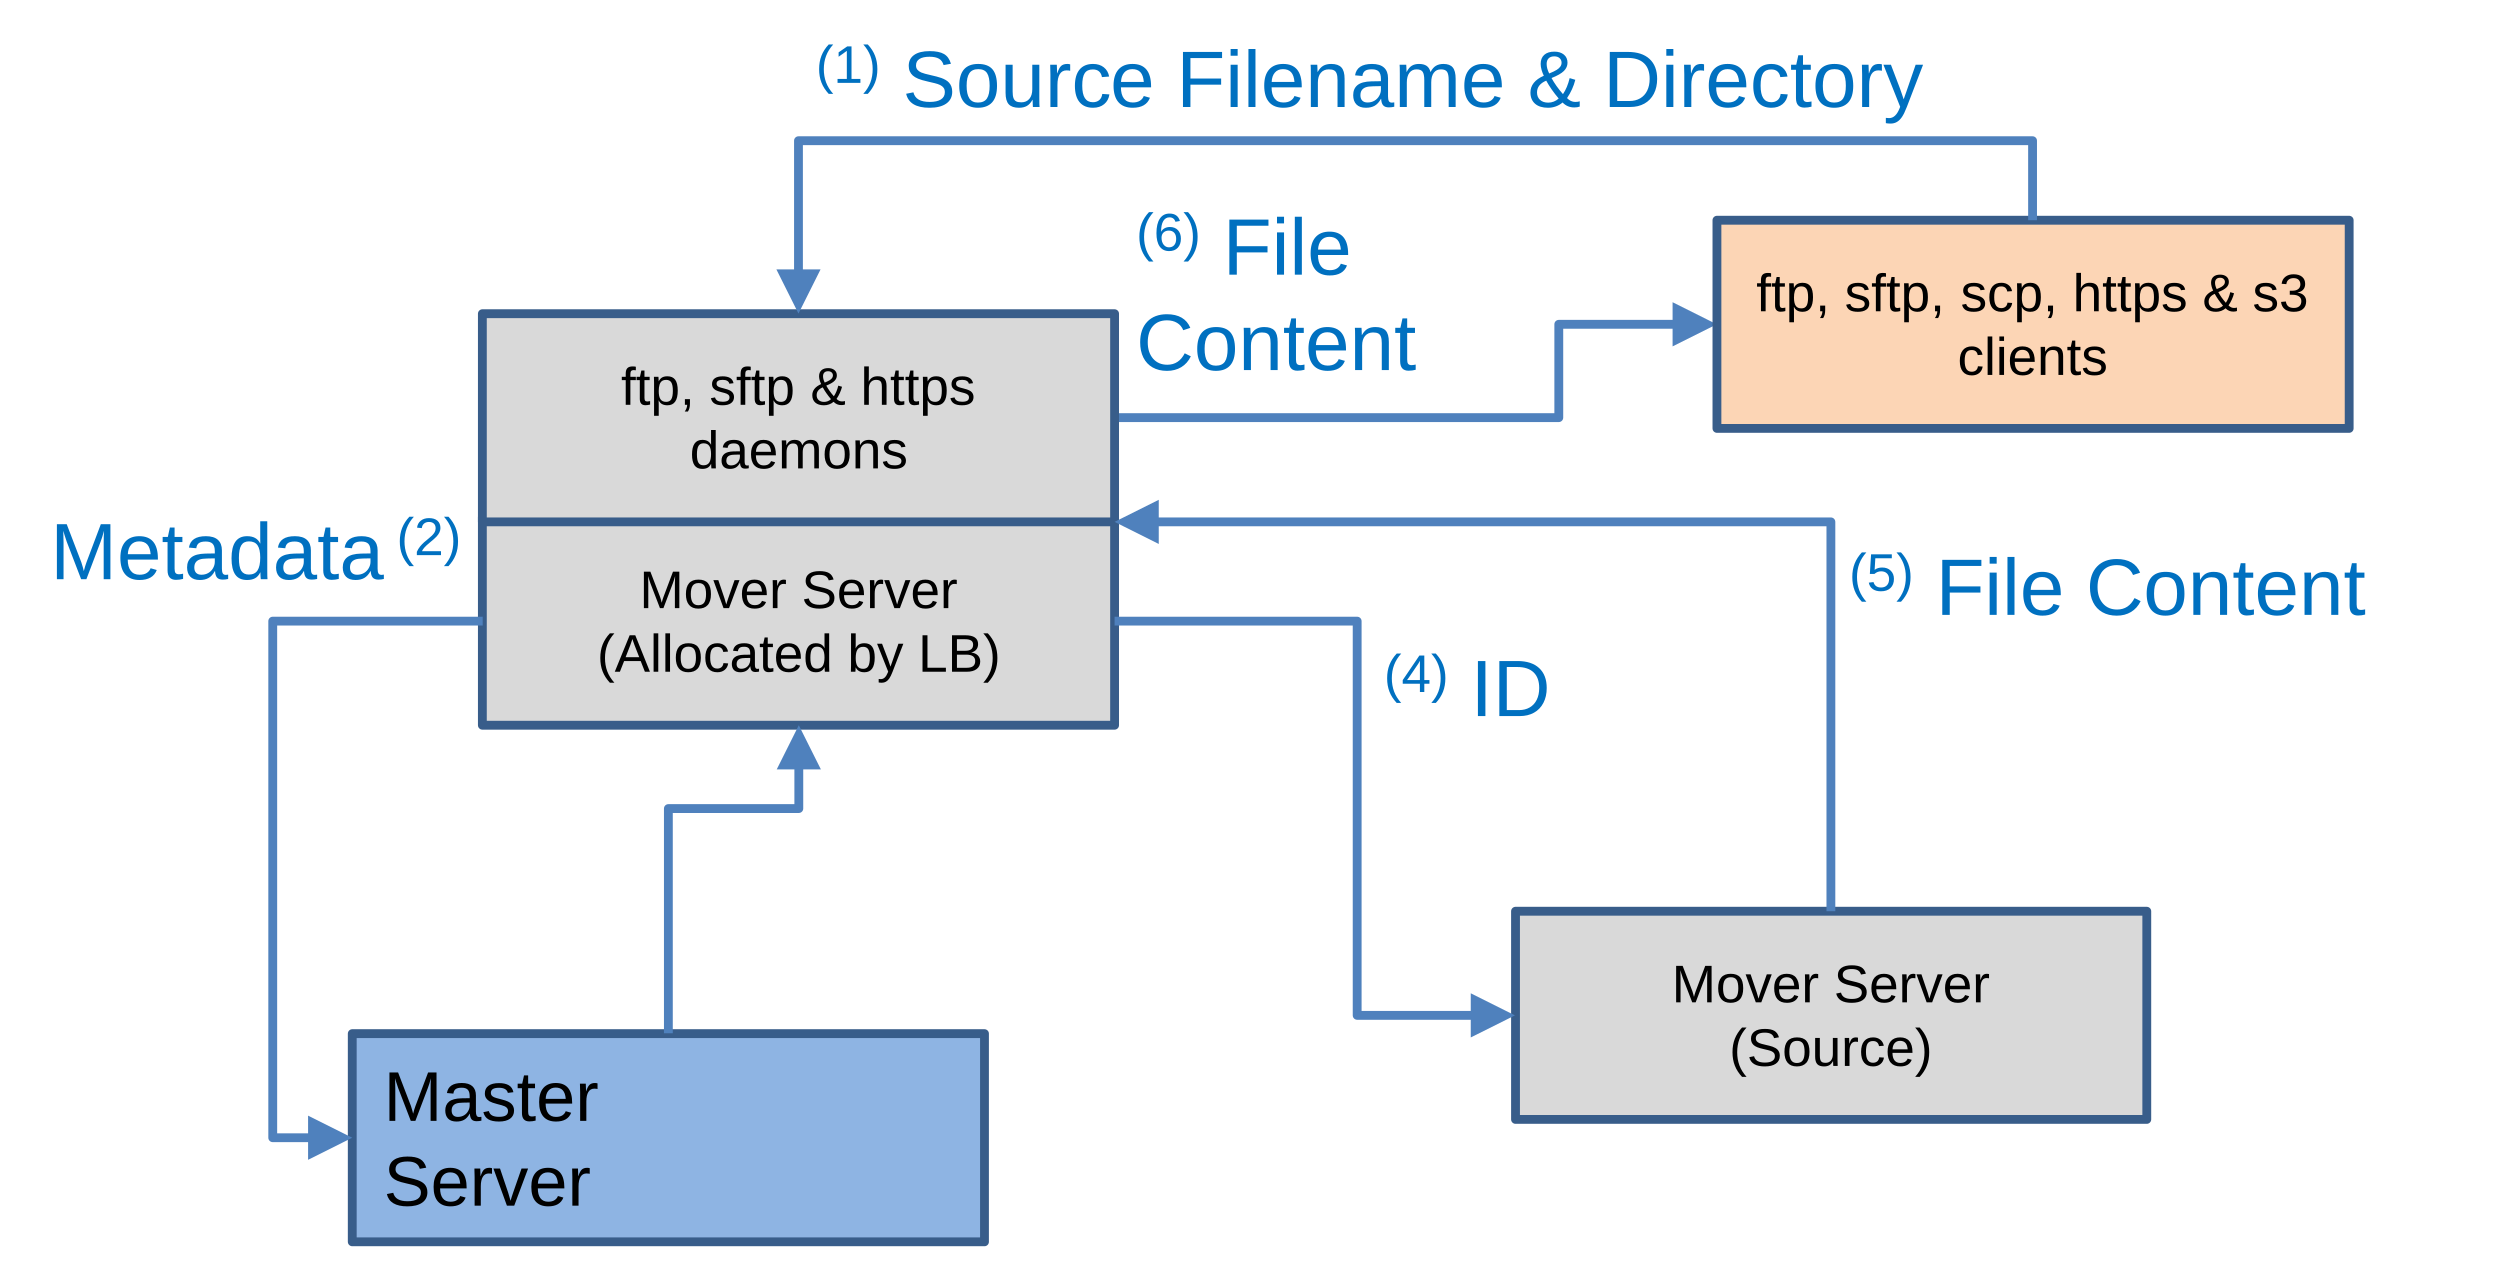
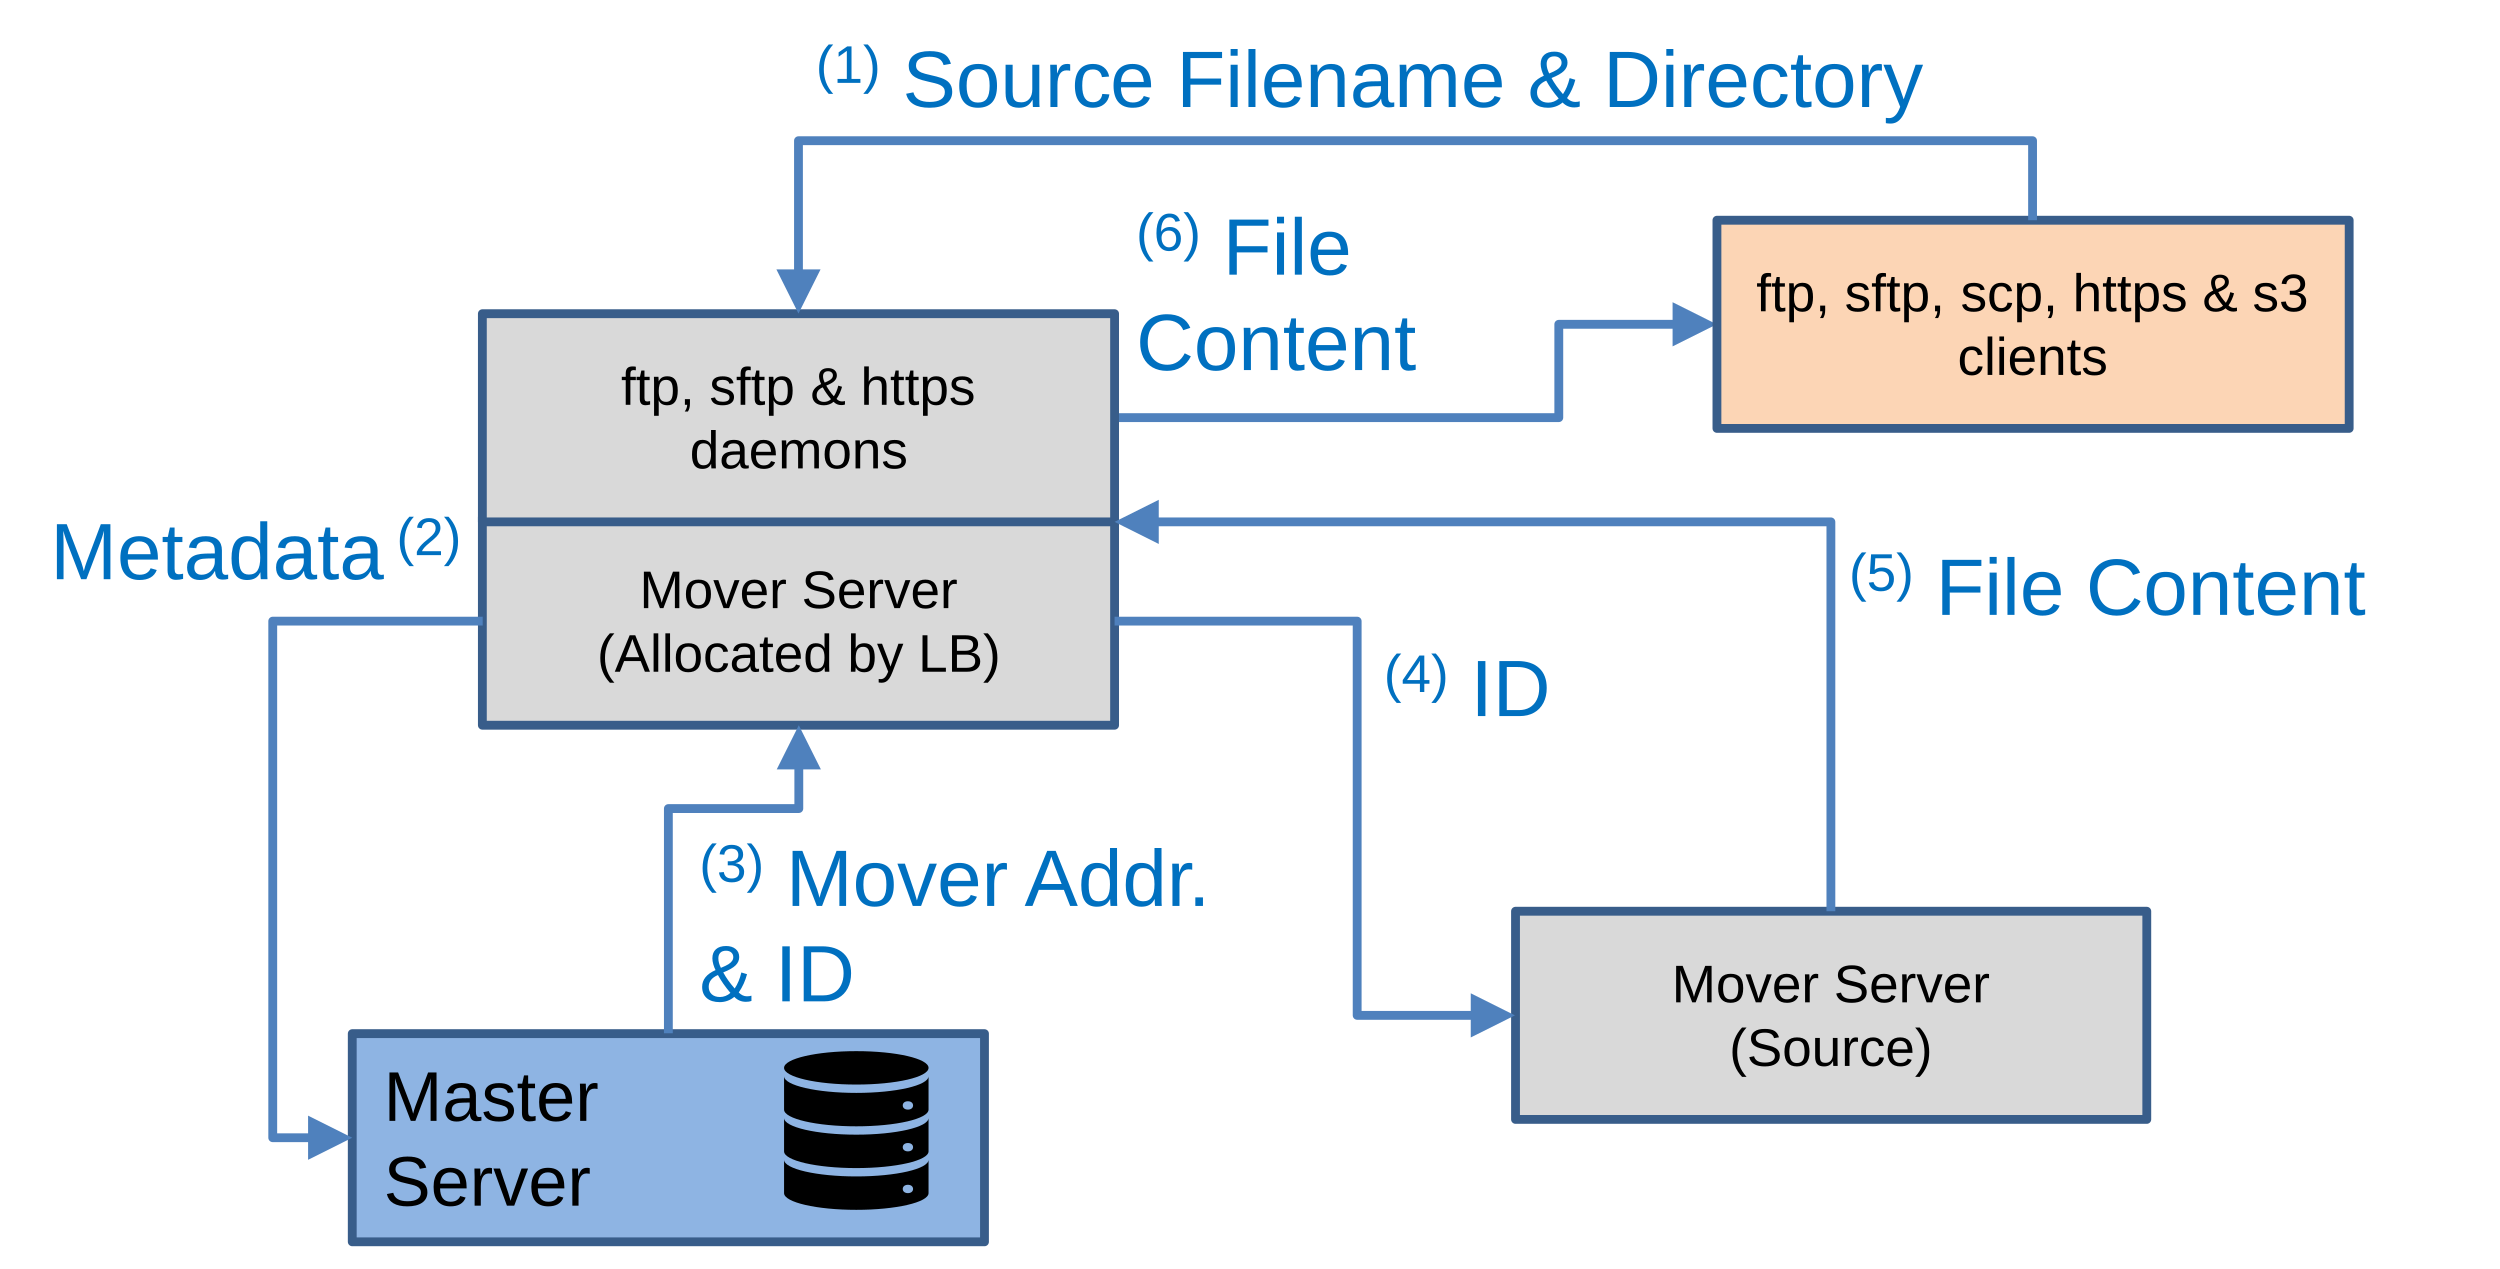
<svg xmlns="http://www.w3.org/2000/svg" width="2594" height="1316" xml:space="preserve" overflow="hidden">
  <g transform="translate(-696 -595)">
    <g>
+       <text fill="#0070C0" fill-opacity="1" font-family="Arial,Arial_MSFontService,sans-serif" font-style="normal" font-variant="normal" font-weight="400" font-stretch="normal" font-size="55" text-anchor="start" direction="ltr" writing-mode="lr-tb" unicode-bidi="normal" text-decoration="none" transform="matrix(1 0 0 1 1421.63 1510)">(3)</text>
+       <text fill="#0070C0" fill-opacity="1" font-family="Arial,Arial_MSFontService,sans-serif" font-style="normal" font-variant="normal" font-weight="400" font-stretch="normal" font-size="83" text-anchor="start" direction="ltr" writing-mode="lr-tb" unicode-bidi="normal" text-decoration="none" transform="matrix(1 0 0 1 1511.57 1535)">Mover </text>
+       <text fill="#0070C0" fill-opacity="1" font-family="Arial,Arial_MSFontService,sans-serif" font-style="normal" font-variant="normal" font-weight="400" font-stretch="normal" font-size="83" text-anchor="start" direction="ltr" writing-mode="lr-tb" unicode-bidi="normal" text-decoration="none" transform="matrix(1 0 0 1 1759.1 1535)">Addr</text>
+       <text fill="#0070C0" fill-opacity="1" font-family="Arial,Arial_MSFontService,sans-serif" font-style="normal" font-variant="normal" font-weight="400" font-stretch="normal" font-size="83" text-anchor="start" direction="ltr" writing-mode="lr-tb" unicode-bidi="normal" text-decoration="none" transform="matrix(1 0 0 1 1928.7 1535)">. </text>
+       <text fill="#0070C0" fill-opacity="1" font-family="Arial,Arial_MSFontService,sans-serif" font-style="normal" font-variant="normal" font-weight="400" font-stretch="normal" font-size="83" text-anchor="start" direction="ltr" writing-mode="lr-tb" unicode-bidi="normal" text-decoration="none" transform="matrix(1 0 0 1 1421.63 1634)">&amp; ID</text>
      <rect x="1196.5" y="1131.5" width="656" height="216" stroke="#385D8A" stroke-width="9.167" stroke-linecap="butt" stroke-linejoin="round" stroke-miterlimit="10" stroke-opacity="1" fill="#D9D9D9" fill-opacity="1" />
      <text fill="#000000" fill-opacity="1" font-family="Arial,Arial_MSFontService,sans-serif" font-style="normal" font-variant="normal" font-weight="400" font-stretch="normal" font-size="55" text-anchor="start" direction="ltr" writing-mode="lr-tb" unicode-bidi="normal" text-decoration="none" transform="matrix(1 0 0 1 1359.58 1226)">Mover Server</text>
      <text fill="#000000" fill-opacity="1" font-family="Arial,Arial_MSFontService,sans-serif" font-style="normal" font-variant="normal" font-weight="400" font-stretch="normal" font-size="55" text-anchor="start" direction="ltr" writing-mode="lr-tb" unicode-bidi="normal" text-decoration="none" transform="matrix(1 0 0 1 1315.47 1292)">(Allocated by LB)</text>
      <rect x="1061.5" y="1667.5" width="656" height="216" stroke="#385D8A" stroke-width="9.167" stroke-linecap="butt" stroke-linejoin="round" stroke-miterlimit="10" stroke-opacity="1" fill="#8EB4E3" fill-opacity="1" />
      <text fill="#000000" fill-opacity="1" font-family="Arial,Arial_MSFontService,sans-serif" font-style="normal" font-variant="normal" font-weight="400" font-stretch="normal" font-size="73" text-anchor="start" direction="ltr" writing-mode="lr-tb" unicode-bidi="normal" text-decoration="none" transform="matrix(1 0 0 1 1094.11 1758)">Master</text>
      <text fill="#000000" fill-opacity="1" font-family="Arial,Arial_MSFontService,sans-serif" font-style="normal" font-variant="normal" font-weight="400" font-stretch="normal" font-size="73" text-anchor="start" direction="ltr" writing-mode="lr-tb" unicode-bidi="normal" text-decoration="none" transform="matrix(1 0 0 1 1094.11 1846)">Server</text>
      <rect x="2268.5" y="1540.5" width="655" height="216" stroke="#385D8A" stroke-width="9.167" stroke-linecap="butt" stroke-linejoin="round" stroke-miterlimit="10" stroke-opacity="1" fill="#D9D9D9" fill-opacity="1" />
      <text fill="#000000" fill-opacity="1" font-family="Arial,Arial_MSFontService,sans-serif" font-style="normal" font-variant="normal" font-weight="400" font-stretch="normal" font-size="55" text-anchor="start" direction="ltr" writing-mode="lr-tb" unicode-bidi="normal" text-decoration="none" transform="matrix(1 0 0 1 2430.65 1635)">Mover Server</text>
      <text fill="#000000" fill-opacity="1" font-family="Arial,Arial_MSFontService,sans-serif" font-style="normal" font-variant="normal" font-weight="400" font-stretch="normal" font-size="55" text-anchor="start" direction="ltr" writing-mode="lr-tb" unicode-bidi="normal" text-decoration="none" transform="matrix(1 0 0 1 2490.24 1701)">(Source)</text>
      <path d="M0-4.583 217.844-4.583C220.375-4.583 222.427-2.531 222.427 0L222.427 536.004C222.427 538.535 220.375 540.587 217.844 540.587L176.594 540.587 176.594 531.421 217.844 531.421 213.26 536.004 213.26 0 217.844 4.583 0 4.583ZM181.177 558.921 135.344 536.004 181.177 513.087Z" fill="#4F81BD" fill-rule="nonzero" fill-opacity="1" transform="matrix(-1 1.22465e-16 1.22465e-16 1 1196.84 1239.5)" />
      <path d="M1384.92 1667.11 1384.92 1433.97C1384.92 1431.44 1386.97 1429.39 1389.5 1429.39L1524.84 1429.39 1520.26 1433.97 1520.26 1388.75 1529.43 1388.75 1529.43 1433.97C1529.43 1436.5 1527.37 1438.55 1524.84 1438.55L1389.5 1438.55 1394.08 1433.97 1394.08 1667.11ZM1501.93 1393.33 1524.84 1347.5 1547.76 1393.33Z" fill="#4F81BD" fill-rule="nonzero" fill-opacity="1" />
      <path d="M1852.5 1234.92 2104.2 1234.92C2106.73 1234.92 2108.78 1236.97 2108.78 1239.5L2108.78 1648.55 2104.2 1643.96 2226.65 1643.96 2226.65 1653.13 2104.2 1653.13C2101.67 1653.13 2099.61 1651.08 2099.61 1648.55L2099.61 1239.5 2104.2 1244.08 1852.5 1244.08ZM2222.06 1625.63 2267.9 1648.55 2222.06 1671.46Z" fill="#4F81BD" fill-rule="nonzero" fill-opacity="1" />
      <text fill="#0070C0" fill-opacity="1" font-family="Arial,Arial_MSFontService,sans-serif" font-style="normal" font-variant="normal" font-weight="400" font-stretch="normal" font-size="55" text-anchor="start" direction="ltr" writing-mode="lr-tb" unicode-bidi="normal" text-decoration="none" transform="matrix(1 0 0 1 2131.89 1313)">(4)</text>
      <text fill="#0070C0" fill-opacity="1" font-family="Arial,Arial_MSFontService,sans-serif" font-style="normal" font-variant="normal" font-weight="400" font-stretch="normal" font-size="83" text-anchor="start" direction="ltr" writing-mode="lr-tb" unicode-bidi="normal" text-decoration="none" transform="matrix(1 0 0 1 2221.84 1338)">ID</text>
      <path d="M0-4.583 460.903-4.583C463.434-4.583 465.486-2.531 465.486 0L465.486 96.852 460.903 92.269 583.559 92.269 583.559 101.436 460.903 101.436C458.372 101.436 456.32 99.384 456.32 96.852L456.32 0 460.903 4.583 0 4.583ZM578.976 73.936 624.809 96.852 578.976 119.769Z" fill="#4F81BD" fill-rule="nonzero" fill-opacity="1" transform="matrix(1 0 0 -1 1852.5 1028.35)" />
      <rect x="1196.5" y="920.5" width="656" height="216" stroke="#385D8A" stroke-width="9.167" stroke-linecap="butt" stroke-linejoin="round" stroke-miterlimit="10" stroke-opacity="1" fill="#D9D9D9" fill-opacity="1" />
      <text fill="#000000" fill-opacity="1" font-family="Arial,Arial_MSFontService,sans-serif" font-style="normal" font-variant="normal" font-weight="400" font-stretch="normal" font-size="55" text-anchor="start" direction="ltr" writing-mode="lr-tb" unicode-bidi="normal" text-decoration="none" transform="matrix(1 0 0 1 1340.39 1015)">ftp, sftp</text>
      <text fill="#000000" fill-opacity="1" font-family="Arial,Arial_MSFontService,sans-serif" font-style="normal" font-variant="normal" font-weight="400" font-stretch="normal" font-size="55" text-anchor="start" direction="ltr" writing-mode="lr-tb" unicode-bidi="normal" text-decoration="none" transform="matrix(1 0 0 1 1536.9 1015)">&amp; https </text>
      <text fill="#000000" fill-opacity="1" font-family="Arial,Arial_MSFontService,sans-serif" font-style="normal" font-variant="normal" font-weight="400" font-stretch="normal" font-size="55" text-anchor="start" direction="ltr" writing-mode="lr-tb" unicode-bidi="normal" text-decoration="none" transform="matrix(1 0 0 1 1411.73 1081)">daemons</text>
      <rect x="2477.5" y="823.5" width="656" height="216" stroke="#385D8A" stroke-width="9.167" stroke-linecap="butt" stroke-linejoin="round" stroke-miterlimit="10" stroke-opacity="1" fill="#FCD5B5" fill-opacity="1" />
      <text fill="#000000" fill-opacity="1" font-family="Arial,Arial_MSFontService,sans-serif" font-style="normal" font-variant="normal" font-weight="400" font-stretch="normal" font-size="55" text-anchor="start" direction="ltr" writing-mode="lr-tb" unicode-bidi="normal" text-decoration="none" transform="matrix(1 0 0 1 2518.32 918)">ftp, sftp,</text>
      <text fill="#000000" fill-opacity="1" font-family="Arial,Arial_MSFontService,sans-serif" font-style="normal" font-variant="normal" font-weight="400" font-stretch="normal" font-size="55" text-anchor="start" direction="ltr" writing-mode="lr-tb" unicode-bidi="normal" text-decoration="none" transform="matrix(1 0 0 1 2730.3 918)">scp,</text>
      <text fill="#000000" fill-opacity="1" font-family="Arial,Arial_MSFontService,sans-serif" font-style="normal" font-variant="normal" font-weight="400" font-stretch="normal" font-size="55" text-anchor="start" direction="ltr" writing-mode="lr-tb" unicode-bidi="normal" text-decoration="none" transform="matrix(1 0 0 1 2846.6 918)">https</text>
      <text fill="#000000" fill-opacity="1" font-family="Arial,Arial_MSFontService,sans-serif" font-style="normal" font-variant="normal" font-weight="400" font-stretch="normal" font-size="55" text-anchor="start" direction="ltr" writing-mode="lr-tb" unicode-bidi="normal" text-decoration="none" transform="matrix(1 0 0 1 2981.24 918)">&amp; s3 </text>
      <text fill="#000000" fill-opacity="1" font-family="Arial,Arial_MSFontService,sans-serif" font-style="normal" font-variant="normal" font-weight="400" font-stretch="normal" font-size="55" text-anchor="start" direction="ltr" writing-mode="lr-tb" unicode-bidi="normal" text-decoration="none" transform="matrix(1 0 0 1 2727.16 984)">clients</text>
      <path d="M2800.4 823.5 2800.4 741 2804.99 745.584 1524.5 745.584 1529.08 741 1529.08 879.103 1519.92 879.103 1519.92 741C1519.92 738.469 1521.97 736.417 1524.5 736.417L2804.99 736.417C2807.52 736.417 2809.57 738.469 2809.57 741L2809.57 823.5ZM1547.42 874.519 1524.5 920.353 1501.58 874.519Z" fill="#4F81BD" fill-rule="nonzero" fill-opacity="1" />
      <text fill="#0070C0" fill-opacity="1" font-family="Arial,Arial_MSFontService,sans-serif" font-style="normal" font-variant="normal" font-weight="400" font-stretch="normal" font-size="55" text-anchor="start" direction="ltr" writing-mode="lr-tb" unicode-bidi="normal" text-decoration="none" transform="matrix(1 0 0 1 1542.53 681)">(1)</text>
      <text fill="#0070C0" fill-opacity="1" font-family="Arial,Arial_MSFontService,sans-serif" font-style="normal" font-variant="normal" font-weight="400" font-stretch="normal" font-size="83" text-anchor="start" direction="ltr" writing-mode="lr-tb" unicode-bidi="normal" text-decoration="none" transform="matrix(1 0 0 1 1632.47 706)">Sourc</text>
      <text fill="#0070C0" fill-opacity="1" font-family="Arial,Arial_MSFontService,sans-serif" font-style="normal" font-variant="normal" font-weight="400" font-stretch="normal" font-size="83" text-anchor="start" direction="ltr" writing-mode="lr-tb" unicode-bidi="normal" text-decoration="none" transform="matrix(1 0 0 1 1847.89 706)">e</text>
      <text fill="#0070C0" fill-opacity="1" font-family="Arial,Arial_MSFontService,sans-serif" font-style="normal" font-variant="normal" font-weight="400" font-stretch="normal" font-size="83" text-anchor="start" direction="ltr" writing-mode="lr-tb" unicode-bidi="normal" text-decoration="none" transform="matrix(1 0 0 1 1916.64 706)">Filename &amp; Directory</text>
      <path d="M0-4.583 403.961-4.583C406.492-4.583 408.544-2.531 408.544 0L408.544 701.984 399.377 701.984 399.377 0 403.961 4.583 0 4.583ZM426.877 697.401 403.961 743.234 381.044 697.401Z" fill="#4F81BD" fill-rule="nonzero" fill-opacity="1" transform="matrix(-1.83697e-16 -1 -1 1.83697e-16 2595.73 1540.46)" />
      <text fill="#0070C0" fill-opacity="1" font-family="Arial,Arial_MSFontService,sans-serif" font-style="normal" font-variant="normal" font-weight="400" font-stretch="normal" font-size="55" text-anchor="start" direction="ltr" writing-mode="lr-tb" unicode-bidi="normal" text-decoration="none" transform="matrix(1 0 0 1 2614.55 1208)">(5)</text>
      <text fill="#0070C0" fill-opacity="1" font-family="Arial,Arial_MSFontService,sans-serif" font-style="normal" font-variant="normal" font-weight="400" font-stretch="normal" font-size="83" text-anchor="start" direction="ltr" writing-mode="lr-tb" unicode-bidi="normal" text-decoration="none" transform="matrix(1 0 0 1 2704.5 1233)">F</text>
      <text fill="#0070C0" fill-opacity="1" font-family="Arial,Arial_MSFontService,sans-serif" font-style="normal" font-variant="normal" font-weight="400" font-stretch="normal" font-size="83" text-anchor="start" direction="ltr" writing-mode="lr-tb" unicode-bidi="normal" text-decoration="none" transform="matrix(1 0 0 1 2754.91 1233)">ile </text>
      <text fill="#0070C0" fill-opacity="1" font-family="Arial,Arial_MSFontService,sans-serif" font-style="normal" font-variant="normal" font-weight="400" font-stretch="normal" font-size="83" text-anchor="start" direction="ltr" writing-mode="lr-tb" unicode-bidi="normal" text-decoration="none" transform="matrix(1 0 0 1 2860.33 1233)">C</text>
      <text fill="#0070C0" fill-opacity="1" font-family="Arial,Arial_MSFontService,sans-serif" font-style="normal" font-variant="normal" font-weight="400" font-stretch="normal" font-size="83" text-anchor="start" direction="ltr" writing-mode="lr-tb" unicode-bidi="normal" text-decoration="none" transform="matrix(1 0 0 1 2919.91 1233)">ontent</text>
      <text fill="#0070C0" fill-opacity="1" font-family="Arial,Arial_MSFontService,sans-serif" font-style="normal" font-variant="normal" font-weight="400" font-stretch="normal" font-size="55" text-anchor="start" direction="ltr" writing-mode="lr-tb" unicode-bidi="normal" text-decoration="none" transform="matrix(1 0 0 1 1874.82 855)">(6)</text>
      <text fill="#0070C0" fill-opacity="1" font-family="Arial,Arial_MSFontService,sans-serif" font-style="normal" font-variant="normal" font-weight="400" font-stretch="normal" font-size="83" text-anchor="start" direction="ltr" writing-mode="lr-tb" unicode-bidi="normal" text-decoration="none" transform="matrix(1 0 0 1 1964.77 880)">File</text>
      <text fill="#0070C0" fill-opacity="1" font-family="Arial,Arial_MSFontService,sans-serif" font-style="normal" font-variant="normal" font-weight="400" font-stretch="normal" font-size="83" text-anchor="start" direction="ltr" writing-mode="lr-tb" unicode-bidi="normal" text-decoration="none" transform="matrix(1 0 0 1 1874.82 979)">Content</text>
      <text fill="#0070C0" fill-opacity="1" font-family="Arial,Arial_MSFontService,sans-serif" font-style="normal" font-variant="normal" font-weight="400" font-stretch="normal" font-size="83" text-anchor="start" direction="ltr" writing-mode="lr-tb" unicode-bidi="normal" text-decoration="none" transform="matrix(1 0 0 1 748.225 1196)">Metadata</text>
      <text fill="#0070C0" fill-opacity="1" font-family="Arial,Arial_MSFontService,sans-serif" font-style="normal" font-variant="normal" font-weight="400" font-stretch="normal" font-size="55" text-anchor="start" direction="ltr" writing-mode="lr-tb" unicode-bidi="normal" text-decoration="none" transform="matrix(1 0 0 1 1107.44 1171)">(2)</text>
+       <g>
+         <g>
+           <g>
+             <path d="M164.667 39C164.667 48.573 137.505 56.333 104 56.333 70.495 56.333 43.333 48.573 43.333 39 43.333 29.427 70.495 21.667 104 21.667 137.505 21.667 164.667 29.427 164.667 39Z" fill="#000000" fill-rule="nonzero" fill-opacity="1" transform="matrix(1.23558 0 0 1 1456 1664)" />
+             <path d="M147.333 82.333C144.733 82.333 143 80.6 143 78 143 75.4 144.733 73.667 147.333 73.667 149.933 73.667 151.667 75.4 151.667 78 151.667 80.6 149.933 82.333 147.333 82.333ZM104 65C70.633 65 43.333 57.2 43.333 47.667L43.333 82.333C43.333 91.867 70.633 99.667 104 99.667 137.367 99.667 164.667 91.867 164.667 82.333L164.667 47.667C164.667 57.2 137.367 65 104 65Z" fill="#000000" fill-rule="nonzero" fill-opacity="1" transform="matrix(1.23558 0 0 1 1456 1664)" />
+             <path d="M147.333 125.667C144.733 125.667 143 123.933 143 121.333 143 118.733 144.733 117 147.333 117 149.933 117 151.667 118.733 151.667 121.333 151.667 123.933 149.933 125.667 147.333 125.667ZM104 108.333C70.633 108.333 43.333 100.533 43.333 91L43.333 125.667C43.333 135.2 70.633 143 104 143 137.367 143 164.667 135.2 164.667 125.667L164.667 91C164.667 100.533 137.367 108.333 104 108.333Z" fill="#000000" fill-rule="nonzero" fill-opacity="1" transform="matrix(1.23558 0 0 1 1456 1664)" />
+             <path d="M147.333 169C144.733 169 143 167.267 143 164.667 143 162.067 144.733 160.333 147.333 160.333 149.933 160.333 151.667 162.067 151.667 164.667 151.667 167.267 149.933 169 147.333 169ZM104 151.667C70.633 151.667 43.333 143.867 43.333 134.333L43.333 169C43.333 178.533 70.633 186.333 104 186.333 137.367 186.333 164.667 178.533 164.667 169L164.667 134.333C164.667 143.867 137.367 151.667 104 151.667Z" fill="#000000" fill-rule="nonzero" fill-opacity="1" transform="matrix(1.23558 0 0 1 1456 1664)" />
+           </g>
+         </g>
+       </g>
    </g>
  </g>
</svg>
